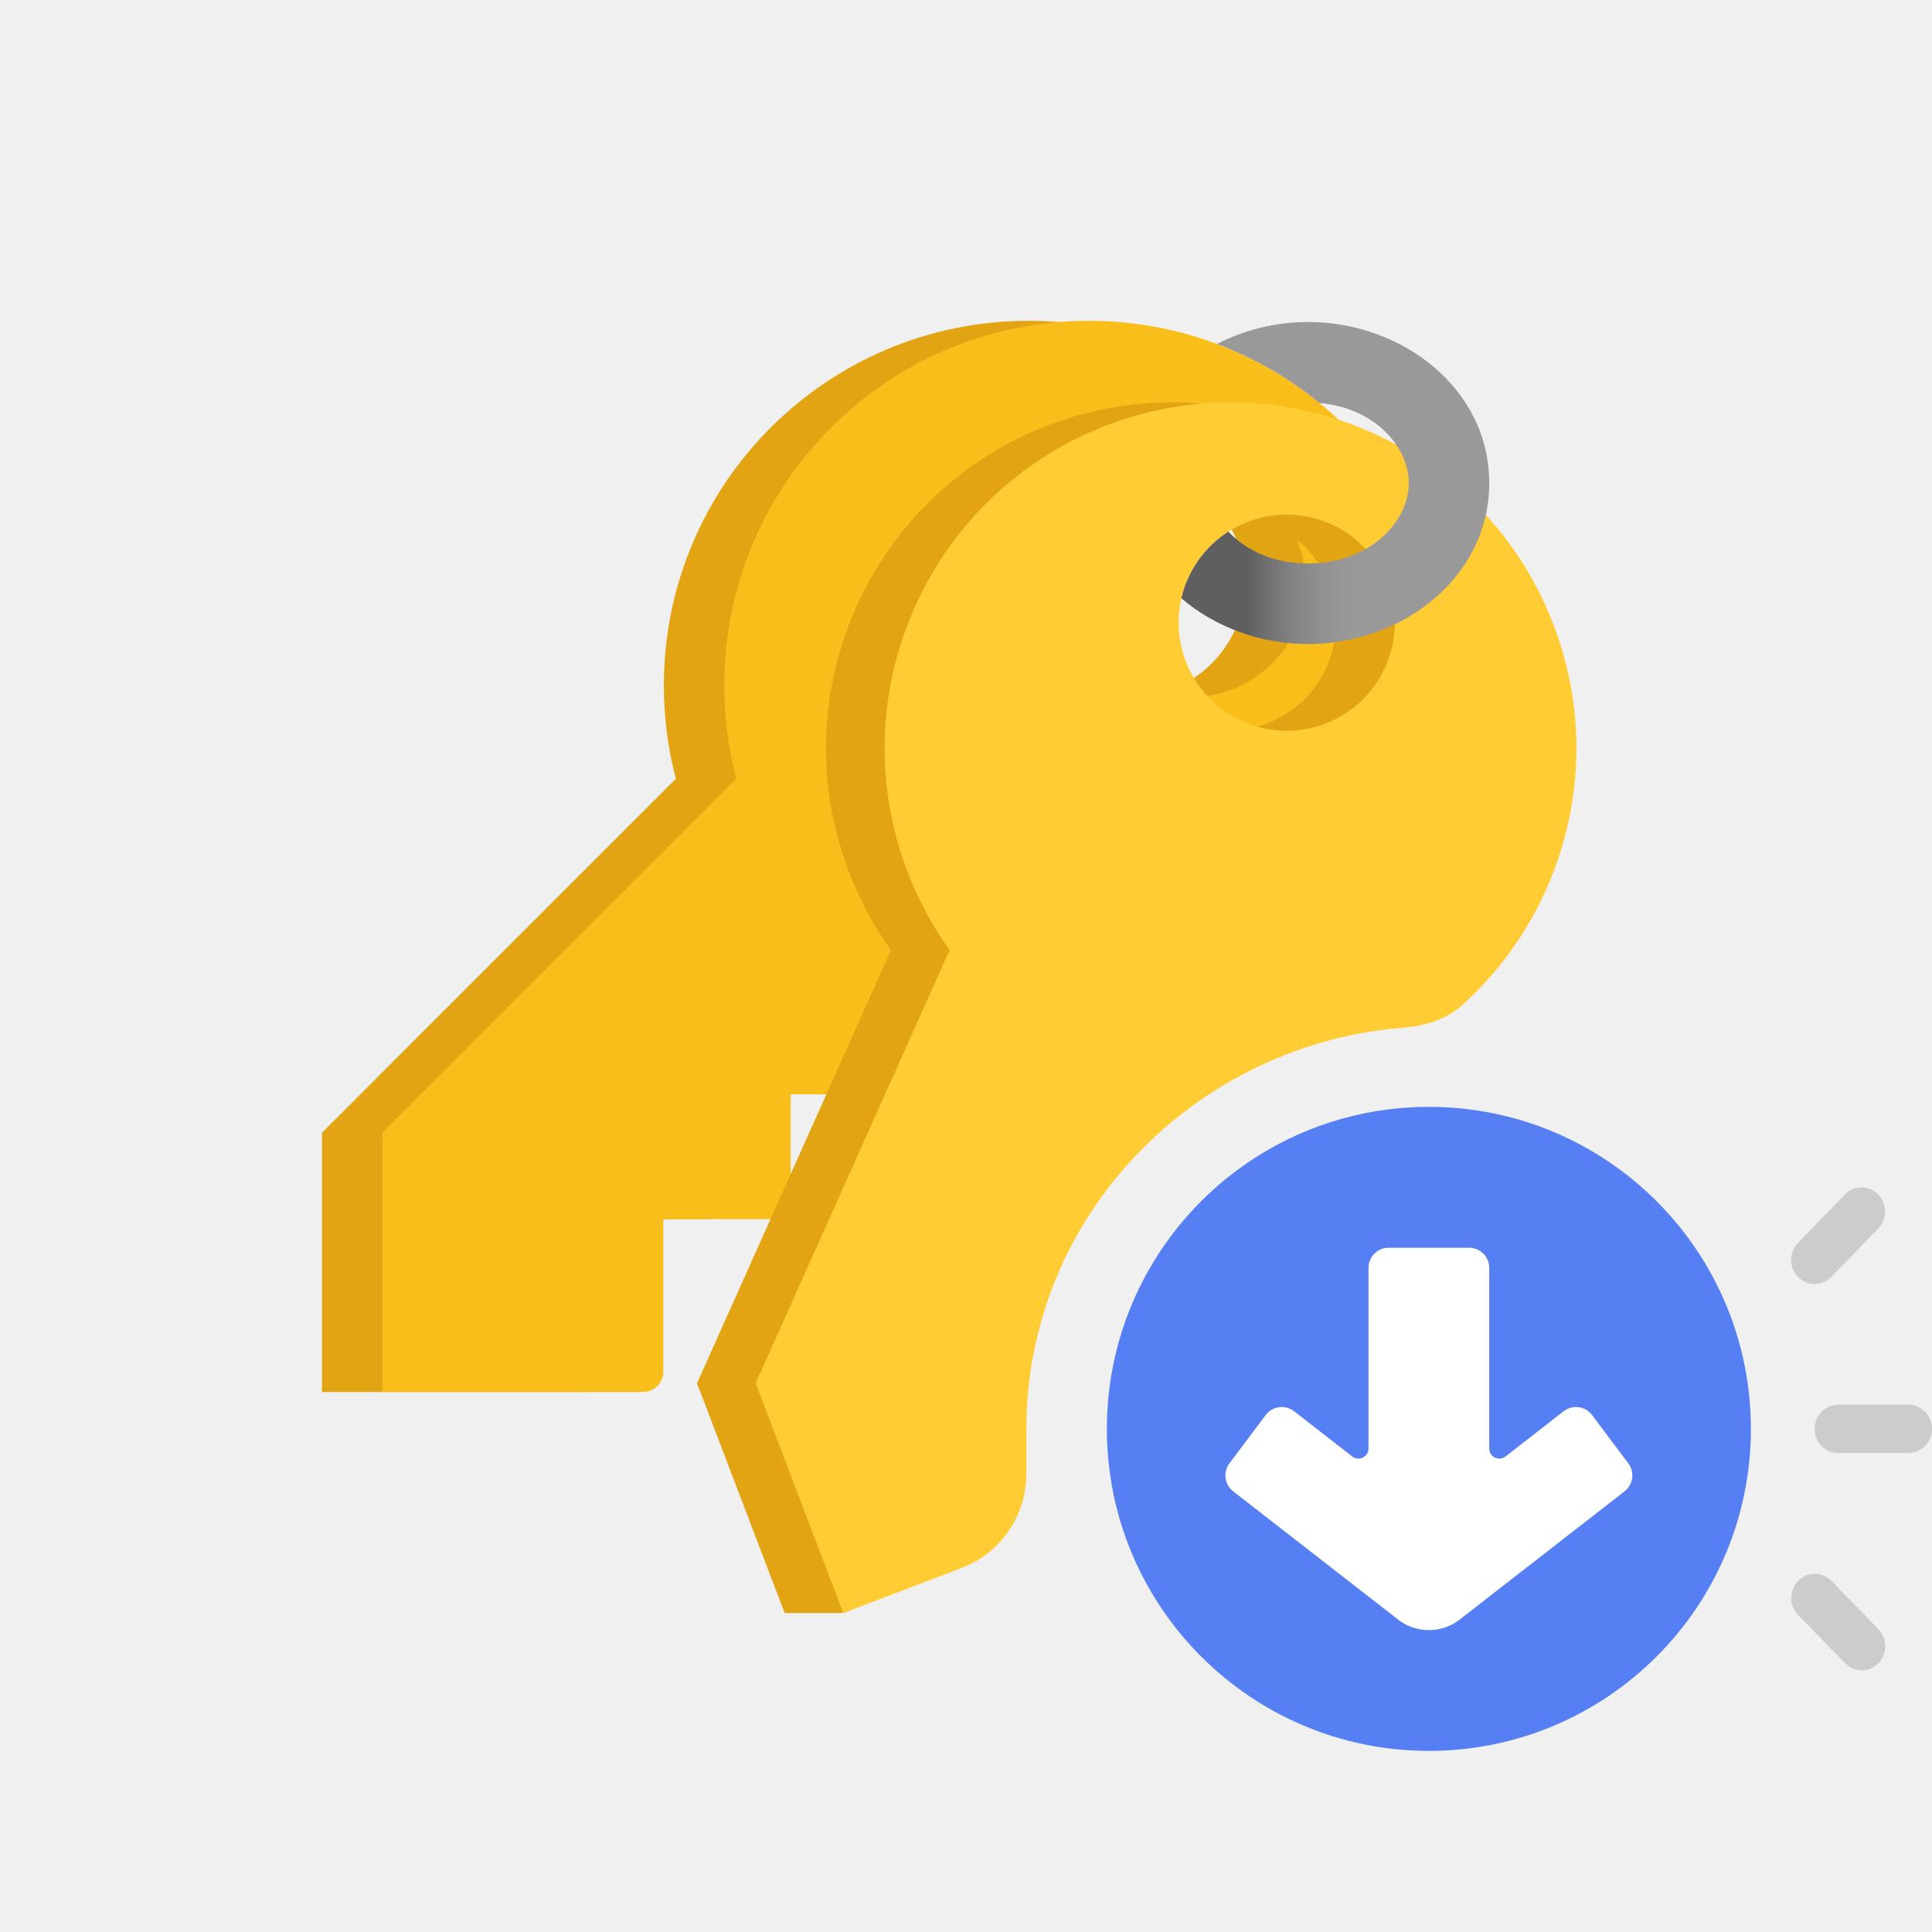
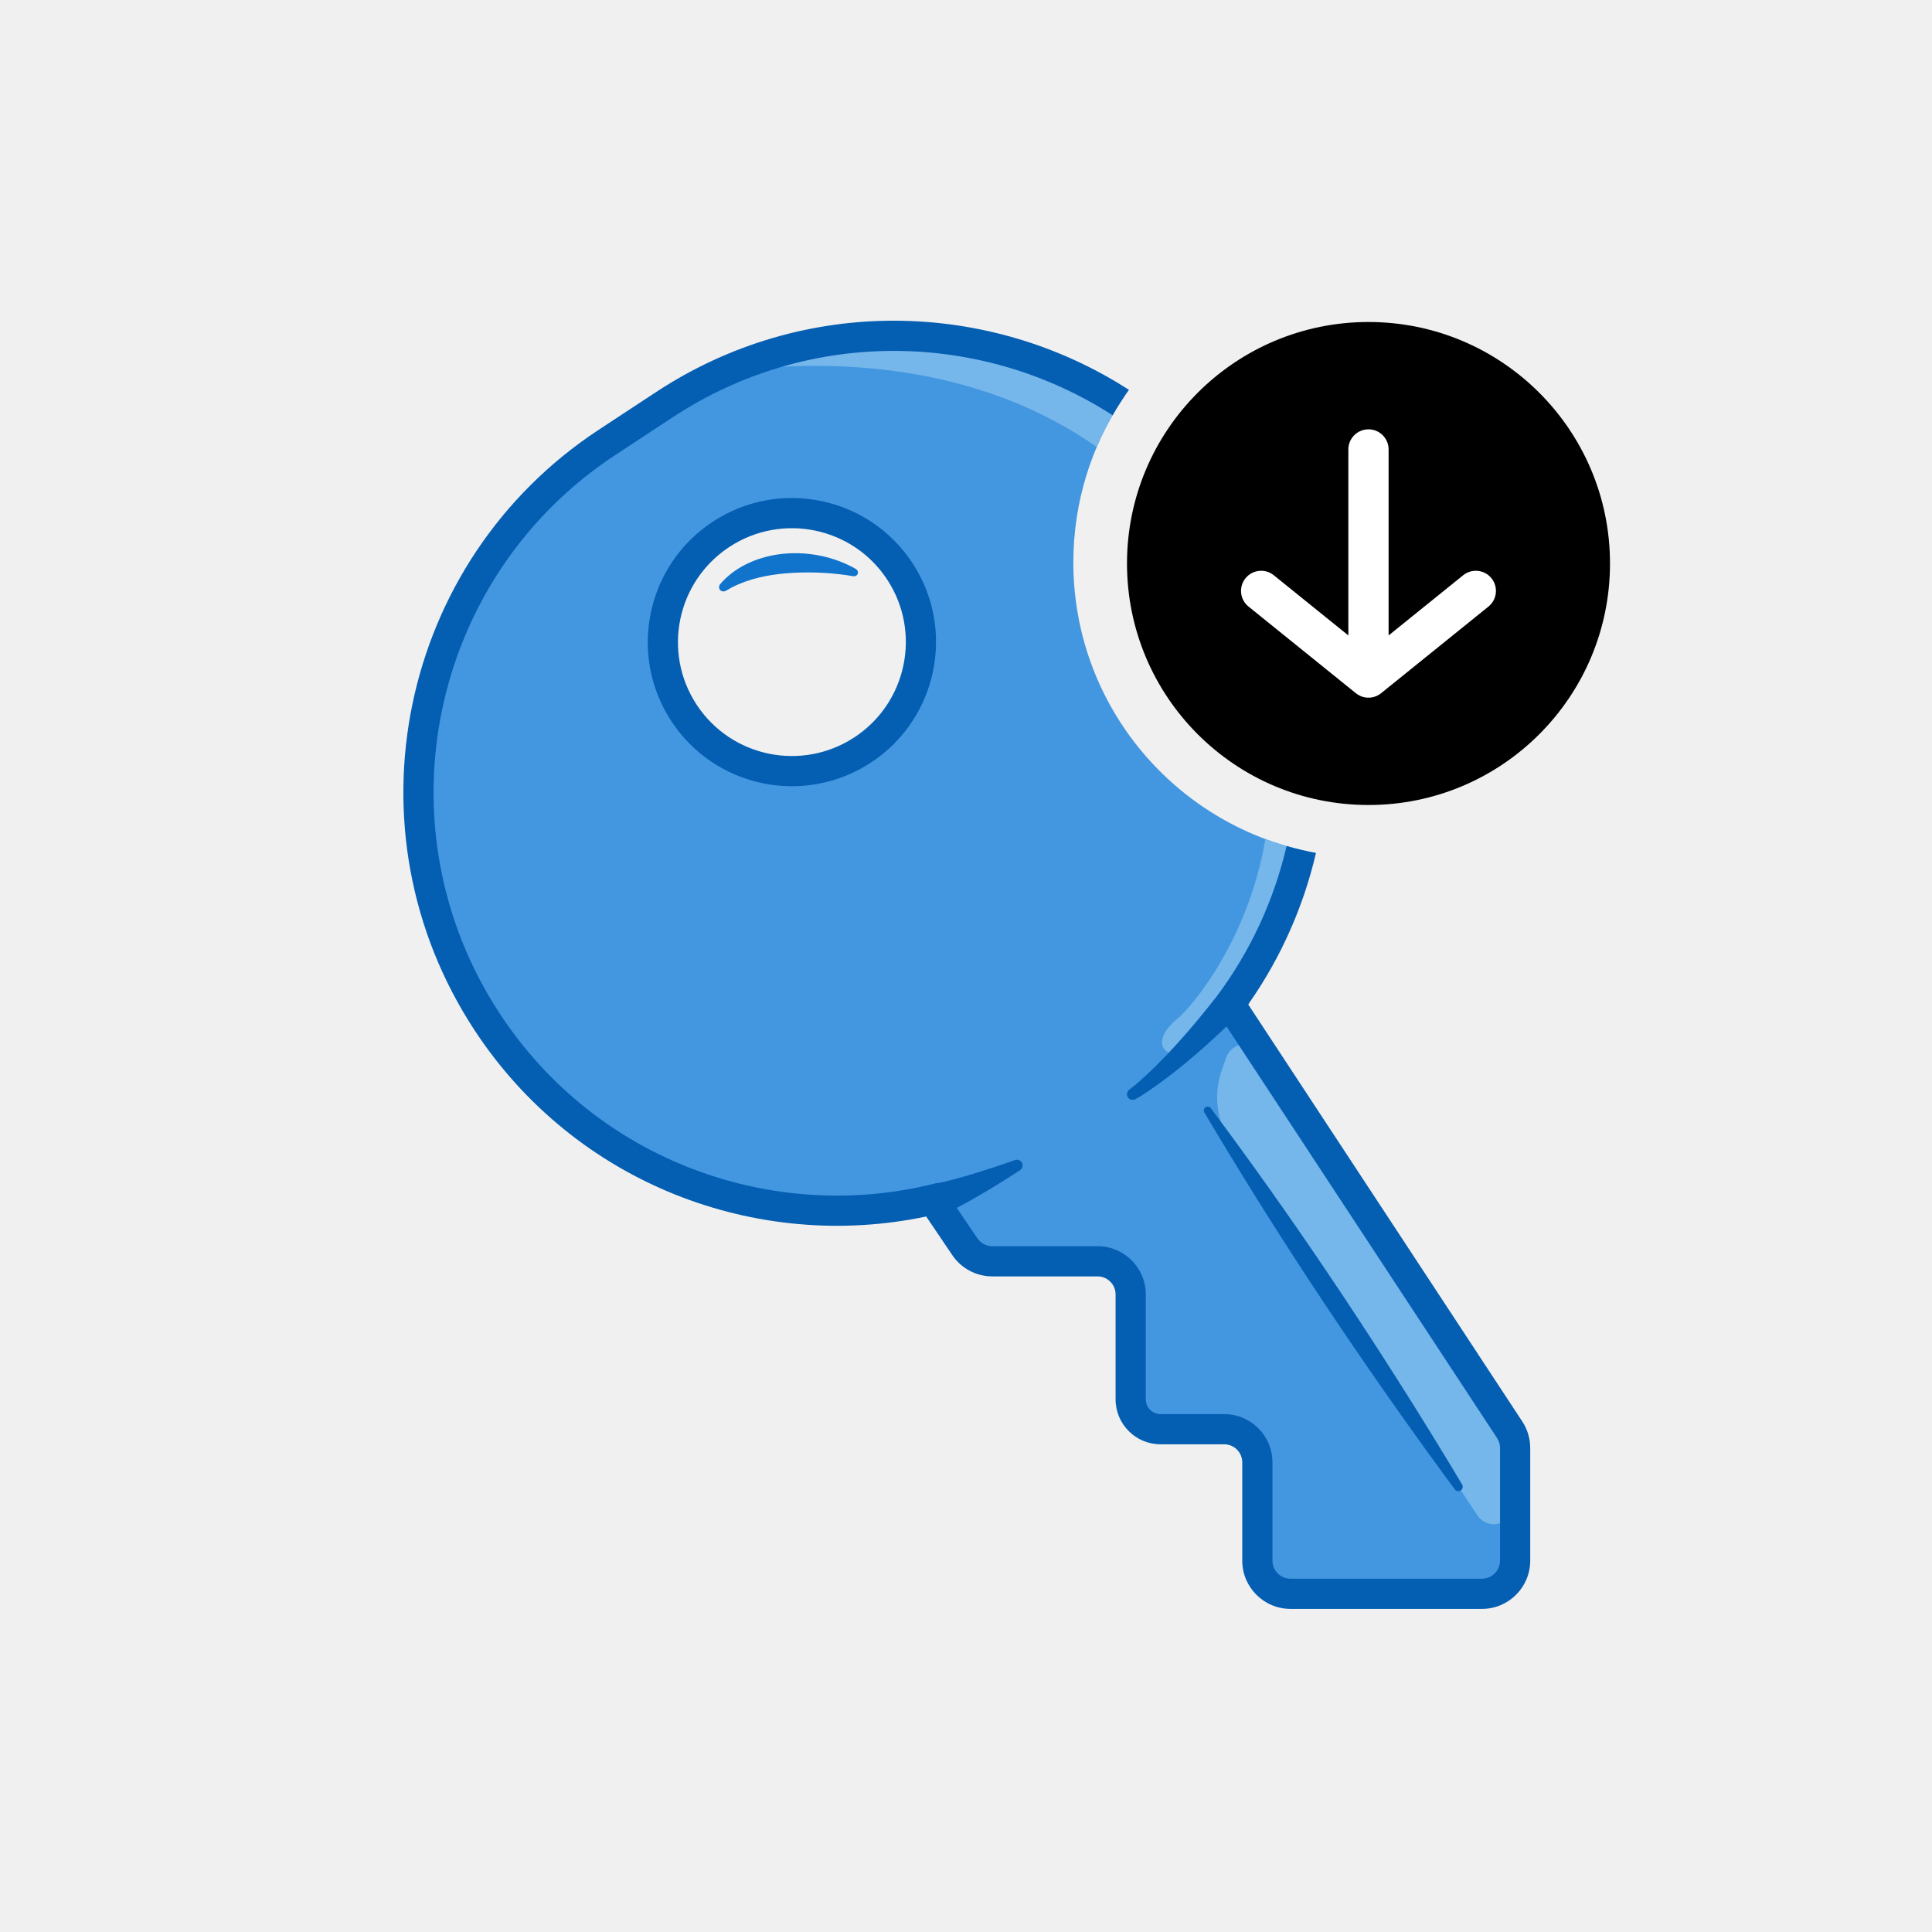
- <svg xmlns="http://www.w3.org/2000/svg" width="48" height="48" viewBox="0 0 48 48" fill="none">
-   <path fill-rule="evenodd" clip-rule="evenodd" d="M34.612 17.031C34.612 22.034 30.556 26.09 25.553 26.09C24.6 26.09 23.682 25.944 22.819 25.671L21.306 27.184H18.143V29.782C18.143 30.061 17.916 30.288 17.636 30.288H14.98V34.077C14.98 34.357 14.753 34.584 14.473 34.584H8V28.141L16.792 19.348C16.597 18.609 16.493 17.832 16.493 17.031C16.493 12.027 20.549 7.971 25.553 7.971C30.556 7.971 34.612 12.027 34.612 17.031ZM28.101 17.314C29.664 17.314 30.932 16.047 30.932 14.483C30.932 12.919 29.664 11.652 28.101 11.652C26.537 11.652 25.27 12.919 25.27 14.483C25.27 16.047 26.537 17.314 28.101 17.314Z" fill="#E2A412" />
-   <path fill-rule="evenodd" clip-rule="evenodd" d="M36.112 17.031C36.112 22.034 32.056 26.09 27.053 26.09C26.1 26.09 25.182 25.944 24.319 25.671L22.806 27.184H19.643V29.782C19.643 30.061 19.416 30.288 19.136 30.288H16.48V34.077C16.48 34.357 16.253 34.584 15.973 34.584H9.5V28.141L18.292 19.348C18.097 18.609 17.993 17.832 17.993 17.031C17.993 12.027 22.049 7.971 27.053 7.971C32.056 7.971 36.112 12.027 36.112 17.031ZM29.601 17.314C31.164 17.314 32.432 16.047 32.432 14.483C32.432 12.919 31.164 11.652 29.601 11.652C28.037 11.652 26.77 12.919 26.77 14.483C26.77 16.047 28.037 17.314 29.601 17.314Z" fill="#F9BE1A" />
-   <path fill-rule="evenodd" clip-rule="evenodd" d="M34.088 25.599C37.211 23.387 38.57 19.268 37.143 15.527C35.452 11.094 30.486 8.871 26.053 10.562C21.62 12.254 19.397 17.219 21.088 21.652C21.359 22.362 21.713 23.015 22.136 23.604L17.317 34.367L19.495 40.076H20.862C21.055 40.076 21.231 39.967 21.316 39.794L24.228 33.911L25.735 33.336C25.893 32.617 26.129 31.927 26.433 31.275L25.982 30.091L27.487 29.517C28.045 28.769 28.706 28.103 29.449 27.538L29.614 27.169C29.747 27.162 29.882 27.151 30.016 27.136C31.218 26.347 32.6 25.809 34.088 25.599ZM33.02 14.514C33.549 15.899 32.854 17.451 31.469 17.979C30.083 18.508 28.532 17.813 28.003 16.428C27.475 15.042 28.169 13.491 29.555 12.962C30.94 12.434 32.492 13.128 33.02 14.514Z" fill="#E2A412" />
-   <path fill-rule="evenodd" clip-rule="evenodd" d="M25.5 35.5V36.619C25.5 37.656 24.86 38.586 23.891 38.955L20.951 40.076L18.773 34.367L23.592 23.604C23.169 23.015 22.815 22.362 22.544 21.652C20.853 17.219 23.076 12.254 27.509 10.562C31.943 8.871 36.908 11.094 38.599 15.527C39.902 18.943 38.882 22.673 36.319 24.98C35.921 25.337 35.391 25.49 34.858 25.533C29.709 25.945 25.5 30.188 25.5 35.5ZM34.477 14.514C35.005 15.899 34.31 17.451 32.925 17.979C31.539 18.508 29.988 17.813 29.459 16.428C28.931 15.042 29.625 13.491 31.011 12.962C32.396 12.434 33.948 13.128 34.477 14.514Z" fill="#FFCC33" />
-   <path fill-rule="evenodd" clip-rule="evenodd" d="M30.518 13.21C30.951 13.671 31.636 14 32.5 14C34.031 14 35 12.966 35 12C35 11.095 34.148 10.13 32.781 10.012C32.025 9.394 31.166 8.895 30.235 8.546C30.916 8.195 31.698 8 32.5 8C34.835 8 37 9.652 37 12C37 14.348 34.835 16 32.5 16C31.322 16 30.188 15.58 29.352 14.862C29.509 14.193 29.919 13.593 30.518 13.21Z" fill="#999999" />
-   <path fill-rule="evenodd" clip-rule="evenodd" d="M34.5 15.581C33.884 15.852 33.2 16 32.5 16C31.322 16 30.188 15.58 29.352 14.862C29.509 14.193 29.919 13.593 30.518 13.21C30.951 13.671 31.636 14 32.5 14C33.376 14 34.068 13.661 34.5 13.19V15.581Z" fill="url(#paint0_linear_2814_444)" />
-   <path d="M46.251 29.5C46.399 29.5 46.548 29.56 46.662 29.677C46.889 29.911 46.889 30.292 46.662 30.526L45.496 31.726C45.268 31.96 44.898 31.96 44.671 31.726C44.443 31.492 44.443 31.111 44.671 30.877L45.837 29.677C45.95 29.56 46.099 29.5 46.248 29.5H46.251Z" fill="#CCCCCC" />
-   <path d="M45.668 34.899H47.417C47.738 34.899 48 35.169 48 35.499C48 35.829 47.738 36.099 47.417 36.099H45.668C45.347 36.099 45.084 35.829 45.084 35.499C45.084 35.169 45.347 34.899 45.668 34.899Z" fill="#CCCCCC" />
-   <path d="M44.676 39.276C44.79 39.159 44.939 39.099 45.088 39.099H45.09C45.239 39.099 45.388 39.159 45.502 39.276L46.668 40.476C46.895 40.71 46.895 41.091 46.668 41.325C46.44 41.559 46.07 41.559 45.843 41.325L44.676 40.125C44.449 39.891 44.449 39.51 44.676 39.276Z" fill="#CCCCCC" />
-   <path d="M43.5 35.5C43.5 31.082 39.918 27.5 35.5 27.5C31.082 27.5 27.5 31.082 27.5 35.5C27.5 39.918 31.082 43.5 35.5 43.5C39.918 43.5 43.5 39.918 43.5 35.5Z" fill="#557FF3" />
-   <path fill-rule="evenodd" clip-rule="evenodd" d="M36.5 31C36.776 31 37 31.224 37 31.5L37 35.989C37 36.197 37.239 36.314 37.404 36.186L38.848 35.062C39.069 34.891 39.388 34.933 39.555 35.157L40.455 36.357C40.619 36.575 40.577 36.884 40.362 37.052L36.227 40.267C35.792 40.578 35.208 40.578 34.773 40.267L30.638 37.052C30.423 36.884 30.381 36.575 30.545 36.357L31.445 35.157C31.612 34.933 31.931 34.891 32.152 35.062L33.596 36.186C33.761 36.314 34 36.197 34 35.989L34 31.5C34 31.224 34.224 31 34.5 31L36.5 31Z" fill="white" />
-   <defs>
-     <linearGradient id="paint0_linear_2814_444" x1="31" y1="14.5" x2="34" y2="14.5" gradientUnits="userSpaceOnUse">
-       <stop stop-color="#5F5F5F" />
-       <stop offset="1" stop-color="#999999" stop-opacity="0" />
-     </linearGradient>
-   </defs>
+ <svg xmlns="http://www.w3.org/2000/svg" width="96" height="96" viewBox="0 0 96 96" fill="none">
+   <path fill-rule="evenodd" clip-rule="evenodd" d="M32.813 19.873C39.994 15.158 49.006 15.436 55.761 19.86C54.227 22.178 53.334 24.957 53.334 27.946C53.334 34.886 58.155 40.7 64.631 42.223C63.983 44.933 62.797 47.517 61.107 49.8L75.259 71.168C75.438 71.438 75.533 71.754 75.533 72.078V77.901C75.533 78.811 74.795 79.549 73.885 79.549H64.126C63.216 79.549 62.478 78.811 62.478 77.901V72.665C62.478 71.755 61.74 71.017 60.831 71.017H57.667C56.848 71.017 56.184 70.353 56.184 69.534V64.321C56.184 63.411 55.446 62.674 54.536 62.673H49.207C48.656 62.673 48.142 62.398 47.836 61.941L46.269 59.592C37.943 61.577 28.903 58.29 23.934 50.723C17.595 41.068 20.282 28.101 29.937 21.761L32.813 19.873ZM44.711 28.387C42.768 25.429 38.791 24.608 35.832 26.55C32.874 28.493 32.046 32.469 33.989 35.428C35.932 38.386 39.909 39.207 42.868 37.265C45.826 35.322 46.653 31.346 44.711 28.387Z" fill="#4397E0" />
+   <path d="M60.931 52.547C61.204 51.778 62.238 51.652 62.688 52.332L75.058 71.038C75.165 71.199 75.222 71.389 75.222 71.583V74.745C75.222 75.725 73.95 76.108 73.409 75.291L61.164 56.809C60.449 55.729 60.282 54.376 60.716 53.156L60.931 52.547Z" fill="#75B6EB" />
+   <path d="M62.875 41.692C63.558 41.947 64.264 42.151 64.99 42.303C64.017 46.612 61.85 50.041 60.1 51.433C58.995 52.312 58.293 52.515 57.919 52.203C57.612 51.948 57.637 51.332 58.491 50.632C59.226 50.031 62.022 46.729 62.875 41.692Z" fill="#75B6EB" />
+   <path d="M34.717 18.684C38.344 16.353 47.747 15.14 54.221 18.685C54.795 18.998 55.348 19.331 55.882 19.68C55.341 20.472 54.876 21.319 54.496 22.212C49.144 18.45 42.025 17.442 34.717 18.684Z" fill="#75B6EB" />
+   <path d="M32.613 19.473C39.956 14.648 49.159 14.899 56.097 19.372C55.805 19.777 55.533 20.197 55.283 20.632C48.828 16.472 40.267 16.238 33.437 20.727L30.58 22.605C21.335 28.681 18.761 41.109 24.832 50.364C29.643 57.698 38.44 60.838 46.486 58.8C46.55 58.783 46.614 58.777 46.676 58.777C46.694 58.772 46.711 58.768 46.729 58.764C46.783 58.754 46.843 58.742 46.902 58.728C48.003 58.46 49.144 58.093 50.252 57.707C50.314 57.685 50.375 57.663 50.437 57.641C50.5 57.619 50.573 57.623 50.638 57.649C50.704 57.676 50.756 57.722 50.786 57.781C50.816 57.84 50.821 57.91 50.803 57.978C50.785 58.046 50.744 58.107 50.688 58.144C50.633 58.181 50.577 58.217 50.522 58.253C49.556 58.876 48.592 59.468 47.543 60.019L48.562 61.527C48.728 61.774 49.008 61.923 49.306 61.923H54.535C55.859 61.923 56.933 62.996 56.933 64.321V69.533L56.934 69.571C56.953 69.958 57.274 70.266 57.666 70.266H60.829C62.153 70.266 63.227 71.34 63.227 72.664V77.547C63.227 78.043 63.629 78.445 64.125 78.445H73.638C74.134 78.445 74.536 78.042 74.536 77.546L74.536 71.951C74.536 71.775 74.485 71.604 74.389 71.457L60.946 51.004C59.628 52.259 58.277 53.426 56.734 54.434C56.627 54.499 56.52 54.562 56.412 54.619C56.35 54.652 56.275 54.659 56.206 54.64C56.136 54.621 56.077 54.578 56.04 54.518C56.003 54.459 55.992 54.387 56.006 54.316C56.02 54.245 56.059 54.181 56.116 54.141C56.204 54.077 56.294 54.008 56.383 53.936C57.888 52.644 59.239 51.065 60.467 49.498C62.141 47.257 63.308 44.711 63.93 42.04C64.408 42.177 64.895 42.291 65.391 42.38C64.775 45.024 63.663 47.554 62.085 49.818C62.068 49.853 62.049 49.886 62.027 49.917L75.642 70.633C75.899 71.024 76.036 71.483 76.036 71.951L76.036 77.546C76.036 78.871 74.963 79.945 73.638 79.945H64.125C62.801 79.945 61.727 78.871 61.727 77.547V72.664C61.727 72.184 61.349 71.791 60.875 71.767L60.829 71.766H57.666C56.433 71.766 55.433 70.766 55.433 69.533V64.321C55.433 63.84 55.055 63.448 54.581 63.424L54.535 63.423H49.306C48.509 63.423 47.764 63.027 47.319 62.367L46.022 60.447C37.606 62.224 28.584 58.819 23.578 51.187C17.053 41.24 19.818 27.883 29.756 21.351L32.613 19.473Z" fill="#045EB2" />
+   <path d="M60.043 54.988C60.093 54.997 60.137 55.026 60.166 55.066C60.391 55.367 60.614 55.668 60.836 55.97C62.839 58.687 64.775 61.449 66.644 64.255C68.513 67.061 70.322 69.908 72.07 72.795C72.264 73.116 72.457 73.437 72.65 73.759C72.679 73.807 72.69 73.866 72.678 73.922C72.666 73.978 72.633 74.027 72.586 74.059C72.539 74.09 72.481 74.102 72.424 74.091C72.368 74.08 72.318 74.048 72.285 74.002C72.062 73.7 71.84 73.398 71.619 73.095C69.628 70.37 67.698 67.604 65.829 64.798C63.96 61.992 62.157 59.142 60.421 56.247C60.228 55.926 60.035 55.603 59.844 55.281C59.819 55.237 59.809 55.186 59.82 55.136C59.83 55.087 59.859 55.044 59.901 55.016C59.942 54.989 59.994 54.978 60.043 54.988Z" fill="#045EB2" />
+   <path fill-rule="evenodd" clip-rule="evenodd" d="M35.419 25.922C38.724 23.753 43.166 24.669 45.337 27.975C47.507 31.28 46.582 35.721 43.278 37.891C39.974 40.06 35.531 39.144 33.361 35.838C31.191 32.533 32.115 28.092 35.419 25.922ZM44.083 28.798C42.368 26.186 38.856 25.461 36.243 27.176C33.63 28.892 32.9 32.403 34.615 35.015C36.33 37.627 39.842 38.352 42.455 36.637C45.068 34.921 45.798 31.41 44.083 28.798Z" fill="#045EB2" />
+   <path d="M39.047 27.506C40.139 27.423 41.237 27.632 42.205 28.101C42.312 28.153 42.418 28.209 42.521 28.268C42.562 28.292 42.597 28.328 42.616 28.372C42.635 28.417 42.637 28.466 42.621 28.511C42.604 28.555 42.571 28.591 42.527 28.613C42.484 28.634 42.434 28.639 42.387 28.631C42.277 28.611 42.166 28.593 42.055 28.577C41.061 28.437 40.081 28.411 39.124 28.482C38.168 28.56 37.229 28.744 36.363 29.19C36.267 29.24 36.172 29.293 36.078 29.35C36.032 29.378 35.977 29.393 35.921 29.387C35.866 29.382 35.816 29.356 35.781 29.315C35.746 29.275 35.728 29.221 35.731 29.166C35.733 29.11 35.757 29.058 35.792 29.017C35.871 28.924 35.956 28.836 36.044 28.752C36.848 27.985 37.962 27.589 39.047 27.506Z" fill="#1074CC" />
+   <path d="M68 40C74.627 40 80 34.627 80 28C80 21.373 74.627 16 68 16C61.373 16 56 21.373 56 28C56 34.627 61.373 40 68 40Z" fill="black" />
+   <path d="M67.999 21.333C68.552 21.333 68.999 21.781 68.999 22.333V31.574L72.704 28.584C73.134 28.237 73.764 28.304 74.111 28.734C74.457 29.164 74.39 29.793 73.961 30.14L68.645 34.43C68.575 34.489 68.498 34.538 68.417 34.575C68.412 34.578 68.406 34.58 68.401 34.582C68.393 34.586 68.385 34.589 68.377 34.592C68.37 34.595 68.362 34.598 68.355 34.601C68.346 34.604 68.337 34.608 68.328 34.611C68.321 34.613 68.314 34.615 68.307 34.618C68.3 34.62 68.293 34.622 68.286 34.624C68.278 34.627 68.269 34.629 68.261 34.631C68.252 34.634 68.243 34.636 68.234 34.638C68.229 34.64 68.223 34.641 68.217 34.642C68.209 34.644 68.2 34.646 68.191 34.648C68.18 34.65 68.168 34.652 68.156 34.654C68.154 34.654 68.153 34.654 68.151 34.655C68.139 34.657 68.127 34.658 68.115 34.659C68.108 34.66 68.102 34.661 68.096 34.662C68.088 34.662 68.079 34.663 68.071 34.664C68.063 34.664 68.055 34.665 68.046 34.665C68.039 34.665 68.032 34.666 68.025 34.666C68.016 34.666 68.008 34.666 67.999 34.666C67.99 34.666 67.982 34.666 67.973 34.666C67.966 34.666 67.959 34.665 67.952 34.665C67.944 34.665 67.935 34.664 67.927 34.664C67.919 34.663 67.911 34.662 67.903 34.662C67.896 34.661 67.89 34.66 67.883 34.659C67.871 34.658 67.859 34.657 67.847 34.655C67.846 34.654 67.844 34.654 67.843 34.654C67.831 34.652 67.819 34.65 67.807 34.648C67.798 34.646 67.79 34.644 67.782 34.642C67.776 34.641 67.77 34.64 67.763 34.638C67.754 34.636 67.745 34.634 67.736 34.631C67.728 34.629 67.72 34.627 67.712 34.624C67.705 34.622 67.698 34.62 67.691 34.618C67.684 34.615 67.677 34.613 67.67 34.611C67.662 34.608 67.653 34.604 67.644 34.601C67.636 34.598 67.629 34.595 67.621 34.592C67.613 34.589 67.605 34.586 67.597 34.582C67.592 34.58 67.587 34.578 67.582 34.575C67.5 34.538 67.423 34.489 67.352 34.429L62.038 30.14C61.608 29.793 61.541 29.164 61.888 28.734C62.235 28.304 62.864 28.237 63.294 28.584L66.999 31.574V22.333C66.999 21.781 67.447 21.333 67.999 21.333Z" fill="white" />
</svg>
